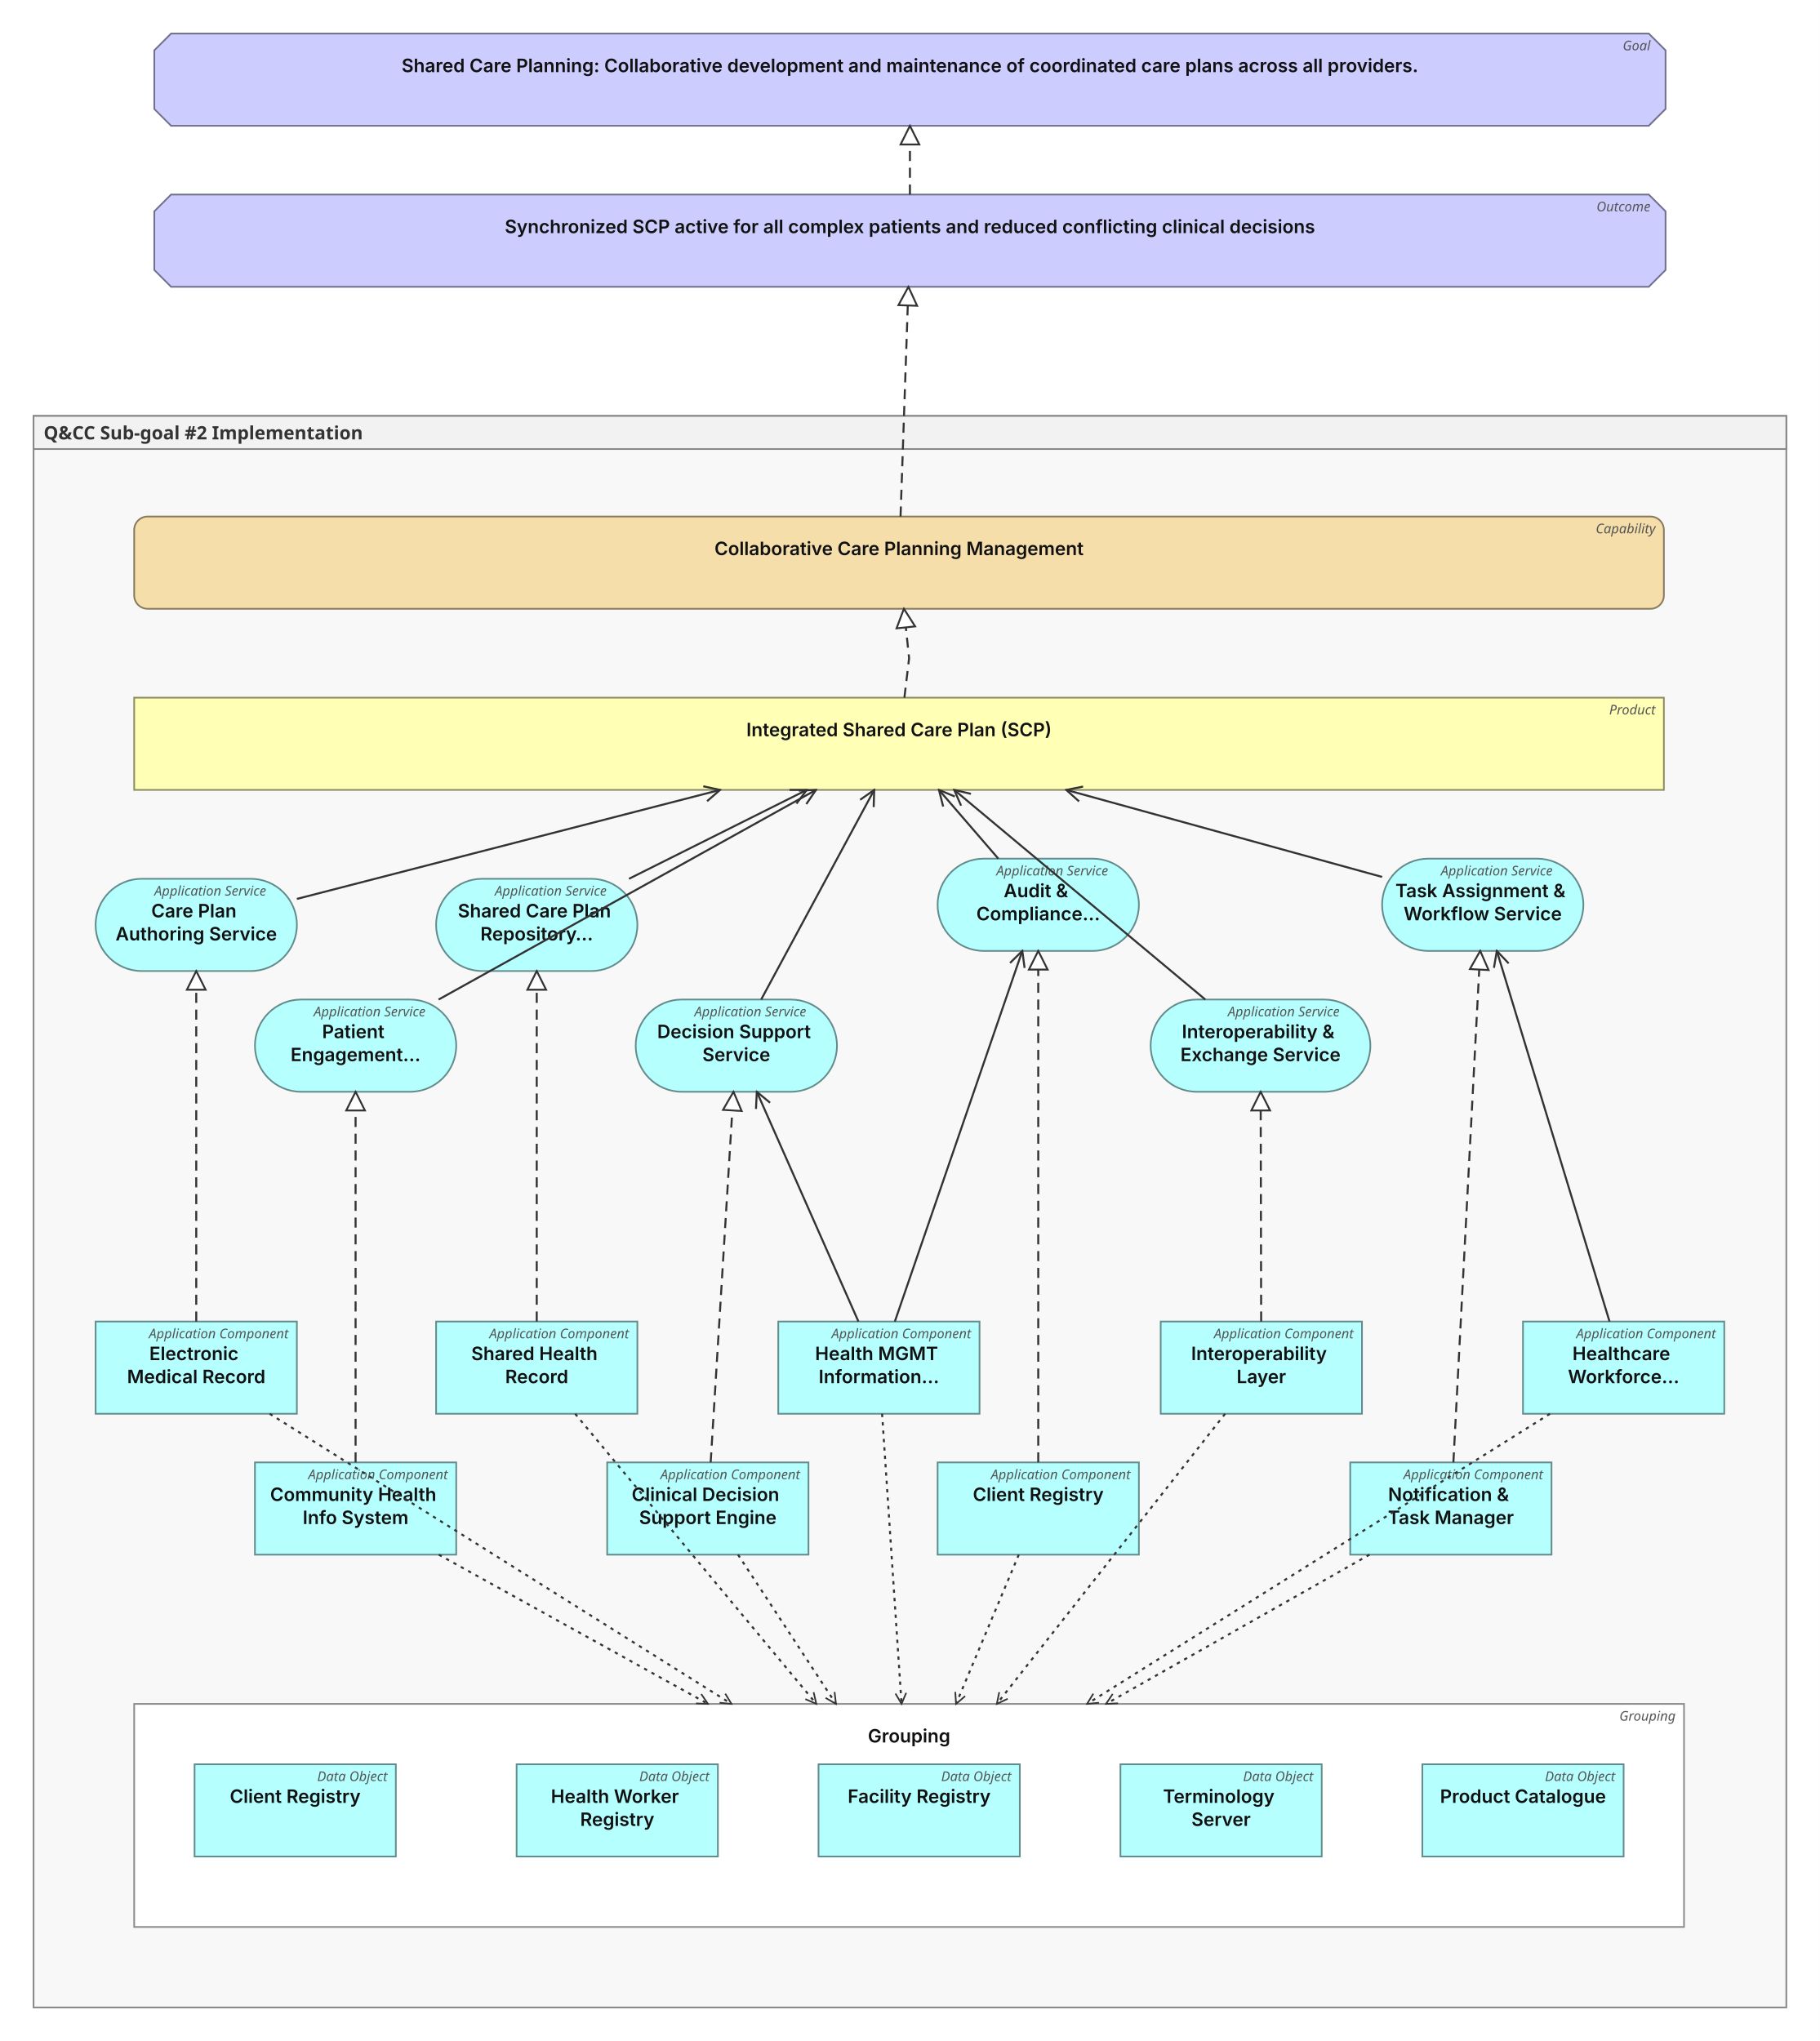
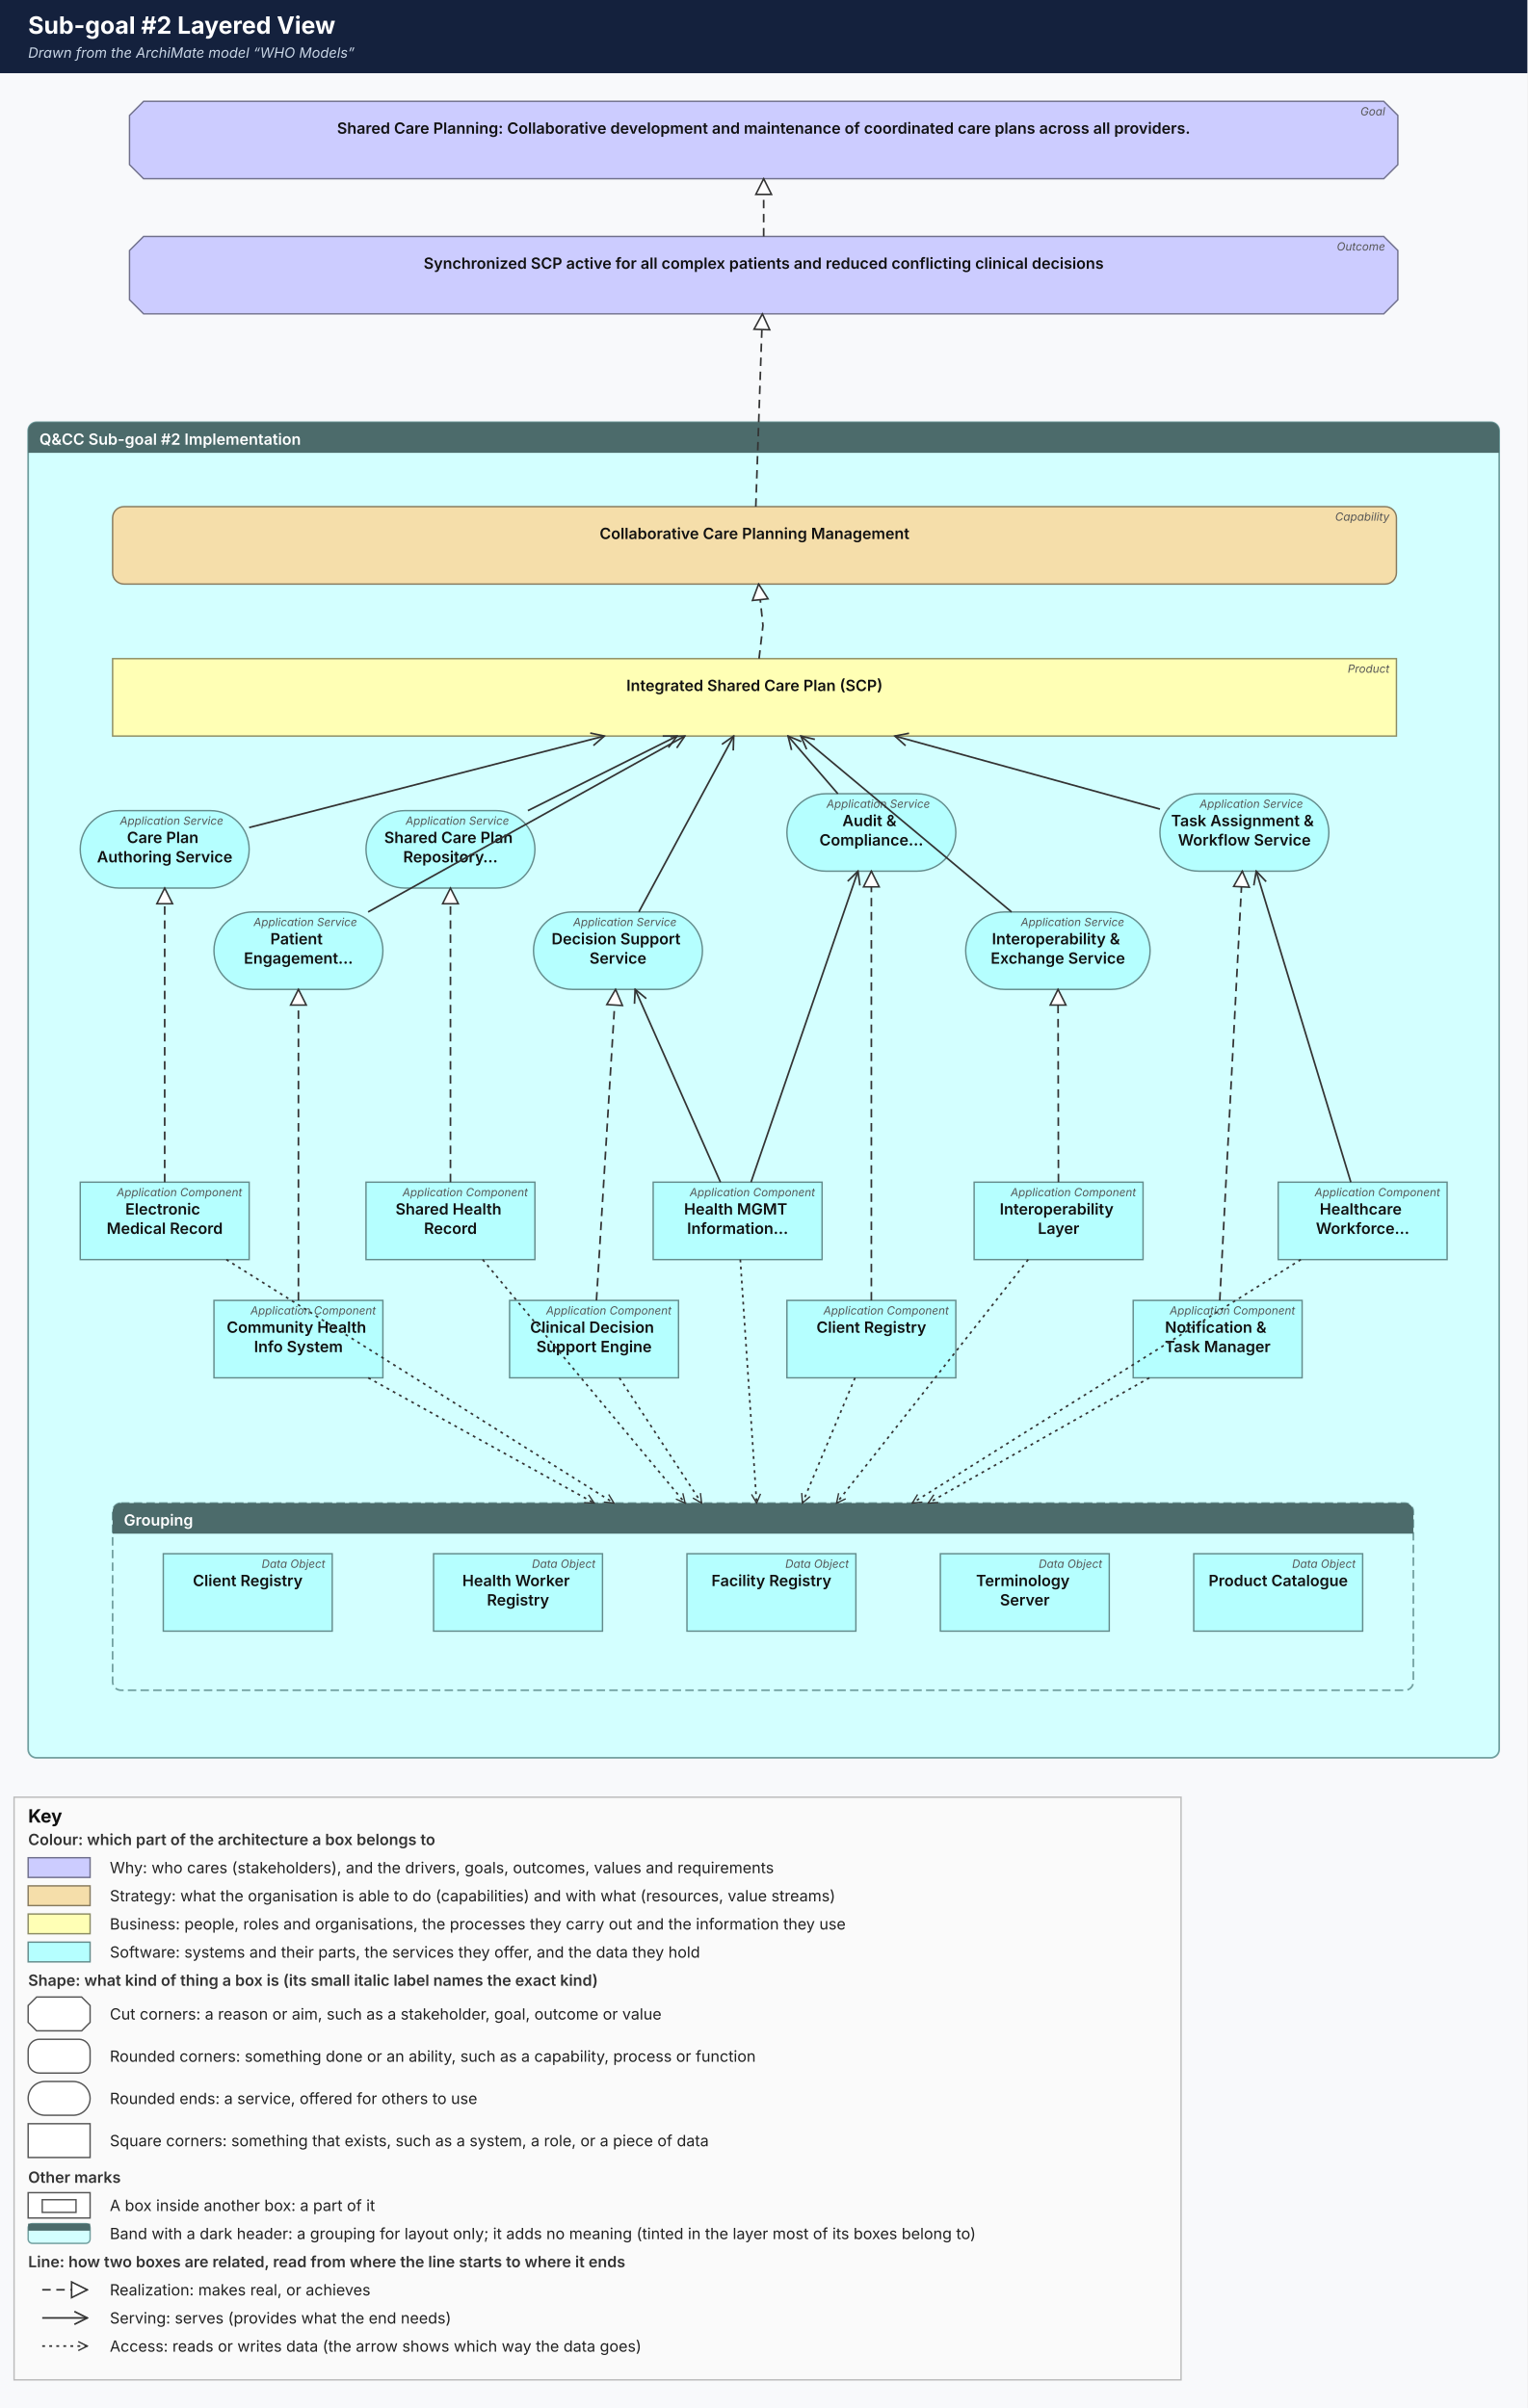
- <svg xmlns="http://www.w3.org/2000/svg" viewBox="14 19 1085 1217" width="1085" height="1217" role="img" aria-labelledby="av-title">
+ <svg xmlns="http://www.w3.org/2000/svg" viewBox="14 -33 1085 1711" width="1085" height="1711" role="img" aria-labelledby="av-title">
  <style>
- .av-name{font:600 11px system-ui,-apple-system,"Segoe UI",sans-serif;fill:#111}
- .av-type{font:italic 8px system-ui,sans-serif;fill:#555}
- .av-group{font:600 11px system-ui,sans-serif;fill:#333}
- .av-note{font:10px system-ui,sans-serif;fill:#222}
- .av-rel{font:9px system-ui,sans-serif;fill:#333;paint-order:stroke;stroke:#fff;stroke-width:3px}
+ .av-name{font:600 11px Inter, "Segoe UI", system-ui, -apple-system, Helvetica, Arial, sans-serif;fill:#111}
+ .av-type{font:italic 8px Inter, "Segoe UI", system-ui, -apple-system, Helvetica, Arial, sans-serif;fill:#555}
+ .av-group{font:600 11px Inter, "Segoe UI", system-ui, -apple-system, Helvetica, Arial, sans-serif;fill:#333}
+ .av-note{font:10px Inter, "Segoe UI", system-ui, -apple-system, Helvetica, Arial, sans-serif;fill:#222}
+ .av-key{font:11px Inter, "Segoe UI", system-ui, -apple-system, Helvetica, Arial, sans-serif;fill:#222}
+ .av-keyh{font:600 11px Inter, "Segoe UI", system-ui, -apple-system, Helvetica, Arial, sans-serif;fill:#333}
+ .av-keyt{font:700 13px Inter, "Segoe UI", system-ui, -apple-system, Helvetica, Arial, sans-serif;fill:#111}
+ .av-rel{font:9px Inter, "Segoe UI", system-ui, -apple-system, Helvetica, Arial, sans-serif;fill:#333;paint-order:stroke;stroke:#fff;stroke-width:3px}
a:hover rect,a:hover polygon,a:focus rect,a:focus polygon{stroke:#06c;stroke-width:2.5}
</style>
  <defs>
    <marker id="arrow-open" viewBox="0 0 12 12" refX="11" refY="6" markerWidth="11" markerHeight="11" orient="auto-start-reverse" markerUnits="userSpaceOnUse">
      <path d="M1 1 L11 6 L1 11" fill="none" stroke="#333" stroke-width="1.3" />
    </marker>
    <marker id="arrow-filled" viewBox="0 0 12 12" refX="11" refY="6" markerWidth="11" markerHeight="11" orient="auto-start-reverse" markerUnits="userSpaceOnUse">
      <path d="M1 1 L11 6 L1 11 Z" fill="#333" />
    </marker>
    <marker id="arrow-small" viewBox="0 0 10 10" refX="9" refY="5" markerWidth="8" markerHeight="8" orient="auto-start-reverse" markerUnits="userSpaceOnUse">
      <path d="M1 1 L9 5 L1 9" fill="none" stroke="#333" stroke-width="1.2" />
    </marker>
    <marker id="triangle-hollow" viewBox="0 0 14 14" refX="13" refY="7" markerWidth="13" markerHeight="13" orient="auto-start-reverse" markerUnits="userSpaceOnUse">
      <path d="M1 1 L13 7 L1 13 Z" fill="#fff" stroke="#333" stroke-width="1.2" />
    </marker>
    <marker id="diamond-filled" viewBox="0 0 16 10" refX="1" refY="5" markerWidth="16" markerHeight="10" orient="auto-start-reverse" markerUnits="userSpaceOnUse">
      <path d="M1 5 L8 1 L15 5 L8 9 Z" fill="#333" />
    </marker>
    <marker id="diamond-hollow" viewBox="0 0 16 10" refX="1" refY="5" markerWidth="16" markerHeight="10" orient="auto-start-reverse" markerUnits="userSpaceOnUse">
      <path d="M1 5 L8 1 L15 5 L8 9 Z" fill="#fff" stroke="#333" stroke-width="1.2" />
    </marker>
    <marker id="dot" viewBox="0 0 8 8" refX="4" refY="4" markerWidth="7" markerHeight="7" orient="auto" markerUnits="userSpaceOnUse">
      <circle cx="4" cy="4" r="3.2" fill="#333" />
    </marker>
    <pattern id="missing" width="8" height="8" patternUnits="userSpaceOnUse" patternTransform="rotate(45)">
      <rect width="8" height="8" fill="#fff" />
      <line x1="0" y1="0" x2="0" y2="8" stroke="#d33" stroke-width="2" />
    </pattern>
  </defs>
-   <rect x="14" y="19" width="1085" height="1217" fill="#fff" />
-   <a href="../../../en/dpi-h-ra/archimate/0.2.0-draft.3/elements/id-8924b4bd06954633b55d505190724da4/" target="_top">
+   <rect x="14" y="-33" width="1085" height="1711" fill="#f8f9fb" />
+   <rect x="14" y="-33" width="1085" height="52" fill="#14213d" />
+   <text x="34" y="-9" style="font:700 17px Inter, &quot;Segoe UI&quot;, system-ui, -apple-system, Helvetica, Arial, sans-serif;fill:#fff">Sub-goal #2 Layered View</text>
+   <text x="34" y="8" style="font:italic 10px Inter, &quot;Segoe UI&quot;, system-ui, -apple-system, Helvetica, Arial, sans-serif;fill:#c9d6e6">Drawn from the ArchiMate model “WHO Models”</text>
+   <a href="../../../en/dpi-h-ra/archimate/0.2.0-draft.3/elements/shared-care-planning-collaborative-development-and/" target="_top">
    <polygon points="116,39 997,39 1007,49 1007,84 997,94 116,94 106,84 106,49" fill="#ccccff" stroke="#70708c" stroke-width="1" />
    <text class="av-type" x="998" y="49" text-anchor="end">Goal</text>
    <text class="av-name" x="556.5" y="62" text-anchor="middle">
      <tspan x="556.5" dy="0">Shared Care Planning: Collaborative development and maintenance of coordinated care plans across all providers.</tspan>
    </text>
  </a>
-   <a href="../../../en/dpi-h-ra/archimate/0.2.0-draft.3/elements/id-f46344d429564a029d2abad39e14d913/" target="_top">
+   <a href="../../../en/dpi-h-ra/archimate/0.2.0-draft.3/elements/synchronized-scp-active-for-all-complex-patients-and-reduced/" target="_top">
    <polygon points="116,135 997,135 1007,145 1007,180 997,190 116,190 106,180 106,145" fill="#ccccff" stroke="#70708c" stroke-width="1" />
    <text class="av-type" x="998" y="145" text-anchor="end">Outcome</text>
    <text class="av-name" x="556.5" y="158" text-anchor="middle">
      <tspan x="556.5" dy="0">Synchronized SCP active for all complex patients and reduced conflicting clinical decisions</tspan>
    </text>
  </a>
  <g class="av-g">
-     <rect x="34" y="267" width="1045" height="949" fill="#f2f2f2" fill-opacity=".55" stroke="#888" />
-     <rect x="34" y="267" width="1045" height="19.75" fill="#f2f2f2" stroke="#888" />
-     <text class="av-group" x="40" y="281">Q&amp;CC Sub-goal #2 Implementation</text>
+     <rect x="34" y="267" width="1045" height="949" rx="6" fill="#d3ffff" stroke="#709e9e" stroke-width="1.2" />
+     <path d="M34 273 a6 6 0 0 1 6 -6 h1033 a6 6 0 0 1 6 6 v15.75 h-1045 z" fill="#4c6b6b" />
+     <text class="av-group" x="42" y="283" style="fill:#fff">Q&amp;CC Sub-goal #2 Implementation</text>
  </g>
-   <a href="../../../en/dpi-h-ra/archimate/0.2.0-draft.3/elements/id-062747daf8b145b6afce88310ccc253a/" target="_top">
+   <a href="../../../en/dpi-h-ra/archimate/0.2.0-draft.3/elements/collaborative-care-planning-management/" target="_top">
    <rect x="94" y="327" width="912" height="55" rx="8" fill="#f5deaa" stroke="#877a5e" stroke-width="1" />
    <text class="av-type" x="1001" y="337" text-anchor="end">Capability</text>
    <text class="av-name" x="550" y="350" text-anchor="middle">
      <tspan x="550" dy="0">Collaborative Care Planning Management</tspan>
    </text>
  </a>
-   <a href="../../../en/dpi-h-ra/archimate/0.2.0-draft.3/elements/id-55ce09a7348e4e8a84bc05d51d1199b1/" target="_top">
+   <a href="../../../en/dpi-h-ra/archimate/0.2.0-draft.3/elements/integrated-shared-care-plan-scp-55ce/" target="_top">
    <rect x="94" y="435" width="912" height="55" fill="#ffffb5" stroke="#8c8c64" stroke-width="1" />
    <text class="av-type" x="1001" y="445" text-anchor="end">Product</text>
    <text class="av-name" x="550" y="458" text-anchor="middle">
      <tspan x="550" dy="0">Integrated Shared Care Plan (SCP)</tspan>
    </text>
  </a>
-   <a href="../../../en/dpi-h-ra/archimate/0.2.0-draft.3/elements/id-eef4b21c7783498fb3f2c33b452cacd8/" target="_top">
-     <rect x="94" y="1035" width="924" height="133" fill="#ffffff" stroke="#8c8c8c" stroke-width="1" />
-     <text class="av-type" x="1013" y="1045" text-anchor="end">Grouping</text>
-     <text class="av-name" x="556" y="1058" text-anchor="middle">
-       <tspan x="556" dy="0">Grouping</tspan>
-     </text>
-   </a>
-   <a href="../../../en/dpi-h-ra/archimate/0.2.0-draft.3/elements/id-6ed097d462224adba61a7249494331f8/" target="_top">
+   <a href="../../../en/dpi-h-ra/archimate/0.2.0-draft.3/elements/grouping-eef4/" target="_top">
+     <rect x="94" y="1035" width="924" height="133" rx="6" fill="#d3ffff" stroke="#709e9e" stroke-width="1.2" stroke-dasharray="6 3" />
+     <path d="M94 1041 a6 6 0 0 1 6 -6 h912 a6 6 0 0 1 6 6 v15.75 h-924 z" fill="#4c6b6b" />
+     <text class="av-group" x="102" y="1051" style="fill:#fff">Grouping</text>
+   </a>
+   <a href="../../../en/dpi-h-ra/archimate/0.2.0-draft.3/elements/client-registry-6ed0/" target="_top">
    <rect x="130" y="1071" width="120" height="55" fill="#b5ffff" stroke="#648c8c" stroke-width="1" />
    <text class="av-type" x="245" y="1081" text-anchor="end">Data Object</text>
    <text class="av-name" x="190" y="1094" text-anchor="middle">
      <tspan x="190" dy="0">Client Registry</tspan>
    </text>
  </a>
-   <a href="../../../en/dpi-h-ra/archimate/0.2.0-draft.3/elements/id-ee761c679b304c5088d4e6ab6e2ce954/" target="_top">
+   <a href="../../../en/dpi-h-ra/archimate/0.2.0-draft.3/elements/health-worker-registry-ee76/" target="_top">
    <rect x="322" y="1071" width="120" height="55" fill="#b5ffff" stroke="#648c8c" stroke-width="1" />
    <text class="av-type" x="437" y="1081" text-anchor="end">Data Object</text>
    <text class="av-name" x="382" y="1094" text-anchor="middle">
      <tspan x="382" dy="0">Health Worker</tspan>
      <tspan x="382" dy="13.75">Registry</tspan>
    </text>
  </a>
-   <a href="../../../en/dpi-h-ra/archimate/0.2.0-draft.3/elements/id-80e5e48e1e7c4499be81a7dcbb2857d5/" target="_top">
+   <a href="../../../en/dpi-h-ra/archimate/0.2.0-draft.3/elements/facility-registry-80e5/" target="_top">
    <rect x="502" y="1071" width="120" height="55" fill="#b5ffff" stroke="#648c8c" stroke-width="1" />
    <text class="av-type" x="617" y="1081" text-anchor="end">Data Object</text>
    <text class="av-name" x="562" y="1094" text-anchor="middle">
      <tspan x="562" dy="0">Facility Registry</tspan>
    </text>
  </a>
-   <a href="../../../en/dpi-h-ra/archimate/0.2.0-draft.3/elements/id-c87cb1af4f2e46b79089b8f83dc960e5/" target="_top">
+   <a href="../../../en/dpi-h-ra/archimate/0.2.0-draft.3/elements/terminology-server-c87c/" target="_top">
    <rect x="682" y="1071" width="120" height="55" fill="#b5ffff" stroke="#648c8c" stroke-width="1" />
    <text class="av-type" x="797" y="1081" text-anchor="end">Data Object</text>
    <text class="av-name" x="742" y="1094" text-anchor="middle">
      <tspan x="742" dy="0">Terminology</tspan>
      <tspan x="742" dy="13.75">Server</tspan>
    </text>
  </a>
-   <a href="../../../en/dpi-h-ra/archimate/0.2.0-draft.3/elements/id-9cce6fd2c5e14f8aa421438d66c372dd/" target="_top">
+   <a href="../../../en/dpi-h-ra/archimate/0.2.0-draft.3/elements/product-catalogue-9cce/" target="_top">
    <rect x="862" y="1071" width="120" height="55" fill="#b5ffff" stroke="#648c8c" stroke-width="1" />
    <text class="av-type" x="977" y="1081" text-anchor="end">Data Object</text>
    <text class="av-name" x="922" y="1094" text-anchor="middle">
      <tspan x="922" dy="0">Product Catalogue</tspan>
    </text>
  </a>
-   <a href="../../../en/dpi-h-ra/archimate/0.2.0-draft.3/elements/id-efd1c9b0579247b5ab1a12cb521f8b24/" target="_top">
+   <a href="../../../en/dpi-h-ra/archimate/0.2.0-draft.3/elements/care-plan-authoring-service/" target="_top">
    <rect x="71" y="543" width="120" height="55" rx="27.5" fill="#b5ffff" stroke="#648c8c" stroke-width="1" />
    <text class="av-type" x="172.667" y="553" text-anchor="end">Application Service</text>
    <text class="av-name" x="131" y="566" text-anchor="middle">
      <tspan x="131" dy="0">Care Plan</tspan>
      <tspan x="131" dy="13.75">Authoring Service</tspan>
    </text>
  </a>
-   <a href="../../../en/dpi-h-ra/archimate/0.2.0-draft.3/elements/id-a0071b0bf0ae40829b380a117f45fc18/" target="_top">
+   <a href="../../../en/dpi-h-ra/archimate/0.2.0-draft.3/elements/shared-care-plan-repository-service/" target="_top">
    <rect x="274" y="543" width="120" height="55" rx="27.5" fill="#b5ffff" stroke="#648c8c" stroke-width="1" />
    <text class="av-type" x="375.667" y="553" text-anchor="end">Application Service</text>
    <text class="av-name" x="334" y="566" text-anchor="middle">
      <tspan x="334" dy="0">Shared Care Plan</tspan>
      <tspan x="334" dy="13.75">Repository…</tspan>
    </text>
  </a>
-   <a href="../../../en/dpi-h-ra/archimate/0.2.0-draft.3/elements/id-c0b27b5276ba4a6aa398e25136b638bc/" target="_top">
+   <a href="../../../en/dpi-h-ra/archimate/0.2.0-draft.3/elements/interoperability-exchange-service/" target="_top">
    <rect x="700" y="615" width="131" height="55" rx="27.5" fill="#b5ffff" stroke="#648c8c" stroke-width="1" />
    <text class="av-type" x="812.667" y="625" text-anchor="end">Application Service</text>
    <text class="av-name" x="765.5" y="638" text-anchor="middle">
      <tspan x="765.5" dy="0">Interoperability &amp;</tspan>
      <tspan x="765.5" dy="13.75">Exchange Service</tspan>
    </text>
  </a>
-   <a href="../../../en/dpi-h-ra/archimate/0.2.0-draft.3/elements/id-6cd34a50115a4baaa3187e1548e83e12/" target="_top">
+   <a href="../../../en/dpi-h-ra/archimate/0.2.0-draft.3/elements/task-assignment-workflow-service/" target="_top">
    <rect x="838" y="531" width="120" height="55" rx="27.5" fill="#b5ffff" stroke="#648c8c" stroke-width="1" />
    <text class="av-type" x="939.667" y="541" text-anchor="end">Application Service</text>
    <text class="av-name" x="898" y="554" text-anchor="middle">
      <tspan x="898" dy="0">Task Assignment &amp;</tspan>
      <tspan x="898" dy="13.75">Workflow Service</tspan>
    </text>
  </a>
-   <a href="../../../en/dpi-h-ra/archimate/0.2.0-draft.3/elements/id-fb33fa1d36aa4815ab72d7b96b5b5c51/" target="_top">
+   <a href="../../../en/dpi-h-ra/archimate/0.2.0-draft.3/elements/decision-support-service-fb33/" target="_top">
    <rect x="393" y="615" width="120" height="55" rx="27.5" fill="#b5ffff" stroke="#648c8c" stroke-width="1" />
    <text class="av-type" x="494.667" y="625" text-anchor="end">Application Service</text>
    <text class="av-name" x="453" y="638" text-anchor="middle">
      <tspan x="453" dy="0">Decision Support</tspan>
      <tspan x="453" dy="13.75">Service</tspan>
    </text>
  </a>
-   <a href="../../../en/dpi-h-ra/archimate/0.2.0-draft.3/elements/id-fdc5498673be4d83ba0b79dd8ea2f342/" target="_top">
+   <a href="../../../en/dpi-h-ra/archimate/0.2.0-draft.3/elements/patient-engagement-service/" target="_top">
    <rect x="166" y="615" width="120" height="55" rx="27.5" fill="#b5ffff" stroke="#648c8c" stroke-width="1" />
    <text class="av-type" x="267.667" y="625" text-anchor="end">Application Service</text>
    <text class="av-name" x="226" y="638" text-anchor="middle">
      <tspan x="226" dy="0">Patient</tspan>
      <tspan x="226" dy="13.75">Engagement…</tspan>
    </text>
  </a>
-   <a href="../../../en/dpi-h-ra/archimate/0.2.0-draft.3/elements/id-c69d7e0f5a98495fac57b2d30f19a2ef/" target="_top">
+   <a href="../../../en/dpi-h-ra/archimate/0.2.0-draft.3/elements/audit-compliance-service-c69d/" target="_top">
    <rect x="573" y="531" width="120" height="55" rx="27.5" fill="#b5ffff" stroke="#648c8c" stroke-width="1" />
    <text class="av-type" x="674.667" y="541" text-anchor="end">Application Service</text>
    <text class="av-name" x="633" y="554" text-anchor="middle">
      <tspan x="633" dy="0">Audit &amp;</tspan>
      <tspan x="633" dy="13.75">Compliance…</tspan>
    </text>
  </a>
-   <a href="../../../en/dpi-h-ra/archimate/0.2.0-draft.3/elements/id-b5b99172e0964bf7a44eb3cd06132d39/" target="_top">
+   <a href="../../../en/dpi-h-ra/archimate/0.2.0-draft.3/elements/interoperability-layer-b5b9/" target="_top">
    <rect x="706" y="807" width="120" height="55" fill="#b5ffff" stroke="#648c8c" stroke-width="1" />
    <text class="av-type" x="821" y="817" text-anchor="end">Application Component</text>
    <text class="av-name" x="766" y="830" text-anchor="middle">
      <tspan x="766" dy="0">Interoperability</tspan>
      <tspan x="766" dy="13.75">Layer</tspan>
    </text>
  </a>
-   <a href="../../../en/dpi-h-ra/archimate/0.2.0-draft.3/elements/id-8bd7ff5ec122439da5e1d4014ad88f6d/" target="_top">
+   <a href="../../../en/dpi-h-ra/archimate/0.2.0-draft.3/elements/electronic-medical-record-8bd7/" target="_top">
    <rect x="71" y="807" width="120" height="55" fill="#b5ffff" stroke="#648c8c" stroke-width="1" />
    <text class="av-type" x="186" y="817" text-anchor="end">Application Component</text>
    <text class="av-name" x="131" y="830" text-anchor="middle">
      <tspan x="131" dy="0">Electronic</tspan>
      <tspan x="131" dy="13.75">Medical Record</tspan>
    </text>
  </a>
-   <a href="../../../en/dpi-h-ra/archimate/0.2.0-draft.3/elements/id-3e1621810f774c69b0df7a784f230e6d/" target="_top">
+   <a href="../../../en/dpi-h-ra/archimate/0.2.0-draft.3/elements/community-health-info-system-3e16/" target="_top">
    <rect x="166" y="891" width="120" height="55" fill="#b5ffff" stroke="#648c8c" stroke-width="1" />
    <text class="av-type" x="281" y="901" text-anchor="end">Application Component</text>
    <text class="av-name" x="226" y="914" text-anchor="middle">
      <tspan x="226" dy="0">Community Health</tspan>
      <tspan x="226" dy="13.75">Info System</tspan>
    </text>
  </a>
-   <a href="../../../en/dpi-h-ra/archimate/0.2.0-draft.3/elements/id-42b1ef4fff5242aaa5f57edcbb9ec417/" target="_top">
+   <a href="../../../en/dpi-h-ra/archimate/0.2.0-draft.3/elements/clinical-decision-support-engine/" target="_top">
    <rect x="376" y="891" width="120" height="55" fill="#b5ffff" stroke="#648c8c" stroke-width="1" />
    <text class="av-type" x="491" y="901" text-anchor="end">Application Component</text>
    <text class="av-name" x="436" y="914" text-anchor="middle">
      <tspan x="436" dy="0">Clinical Decision</tspan>
      <tspan x="436" dy="13.75">Support Engine</tspan>
    </text>
  </a>
-   <a href="../../../en/dpi-h-ra/archimate/0.2.0-draft.3/elements/id-267e653313854e17aa910eef017d8446/" target="_top">
+   <a href="../../../en/dpi-h-ra/archimate/0.2.0-draft.3/elements/notification-task-manager/" target="_top">
    <rect x="819" y="891" width="120" height="55" fill="#b5ffff" stroke="#648c8c" stroke-width="1" />
    <text class="av-type" x="934" y="901" text-anchor="end">Application Component</text>
    <text class="av-name" x="879" y="914" text-anchor="middle">
      <tspan x="879" dy="0">Notification &amp;</tspan>
      <tspan x="879" dy="13.75">Task Manager</tspan>
    </text>
  </a>
-   <a href="../../../en/dpi-h-ra/archimate/0.2.0-draft.3/elements/id-10605ac9d5ed46a8a8cf211d39089011/" target="_top">
+   <a href="../../../en/dpi-h-ra/archimate/0.2.0-draft.3/elements/health-mgmt-information-service-system/" target="_top">
    <rect x="478" y="807" width="120" height="55" fill="#b5ffff" stroke="#648c8c" stroke-width="1" />
    <text class="av-type" x="593" y="817" text-anchor="end">Application Component</text>
    <text class="av-name" x="538" y="830" text-anchor="middle">
      <tspan x="538" dy="0">Health MGMT</tspan>
      <tspan x="538" dy="13.75">Information…</tspan>
    </text>
  </a>
-   <a href="../../../en/dpi-h-ra/archimate/0.2.0-draft.3/elements/id-2e44ac58a4864c6a851e32bf6d3461a3/" target="_top">
+   <a href="../../../en/dpi-h-ra/archimate/0.2.0-draft.3/elements/shared-health-record-2e44/" target="_top">
    <rect x="274" y="807" width="120" height="55" fill="#b5ffff" stroke="#648c8c" stroke-width="1" />
    <text class="av-type" x="389" y="817" text-anchor="end">Application Component</text>
    <text class="av-name" x="334" y="830" text-anchor="middle">
      <tspan x="334" dy="0">Shared Health</tspan>
      <tspan x="334" dy="13.75">Record</tspan>
    </text>
  </a>
-   <a href="../../../en/dpi-h-ra/archimate/0.2.0-draft.3/elements/id-c61b44961fa1424dba2ad1b9973e9c69/" target="_top">
+   <a href="../../../en/dpi-h-ra/archimate/0.2.0-draft.3/elements/client-registry-c61b/" target="_top">
    <rect x="573" y="891" width="120" height="55" fill="#b5ffff" stroke="#648c8c" stroke-width="1" />
    <text class="av-type" x="688" y="901" text-anchor="end">Application Component</text>
    <text class="av-name" x="633" y="914" text-anchor="middle">
      <tspan x="633" dy="0">Client Registry</tspan>
    </text>
  </a>
-   <a href="../../../en/dpi-h-ra/archimate/0.2.0-draft.3/elements/id-09d4eae5630d49e58e51a5879522b3bc/" target="_top">
+   <a href="../../../en/dpi-h-ra/archimate/0.2.0-draft.3/elements/healthcare-workforce-registry/" target="_top">
    <rect x="922" y="807" width="120" height="55" fill="#b5ffff" stroke="#648c8c" stroke-width="1" />
    <text class="av-type" x="1037" y="817" text-anchor="end">Application Component</text>
    <text class="av-name" x="982" y="830" text-anchor="middle">
      <tspan x="982" dy="0">Healthcare</tspan>
      <tspan x="982" dy="13.75">Workforce…</tspan>
    </text>
  </a>
  <a href="../../../en/dpi-h-ra/archimate/0.2.0-draft.3/relationships/id-681a1b9e5d5c4d54985531784ce0a14c/" target="_top">
    <path d="M556.5 135 L556.5 94" fill="none" stroke="#333" stroke-width="1.2" stroke-dasharray="6 4" marker-end="url(#triangle-hollow)" />
    <path d="M556.5 135 L556.5 94" fill="none" stroke="transparent" stroke-width="8" />
  </a>
  <a href="../../../en/dpi-h-ra/archimate/0.2.0-draft.3/relationships/id-26eeba7763ce4455b5f6bb809bab7471/" target="_top">
    <path d="M550.9 327 L555.6 190" fill="none" stroke="#333" stroke-width="1.2" stroke-dasharray="6 4" marker-end="url(#triangle-hollow)" />
    <path d="M550.9 327 L555.6 190" fill="none" stroke="transparent" stroke-width="8" />
  </a>
  <a href="../../../en/dpi-h-ra/archimate/0.2.0-draft.3/relationships/id-2786945746ae4e50abfe7a31f0cccf7e/" target="_top">
    <path d="M553.2 435 L556 411.5 L552.9 382" fill="none" stroke="#333" stroke-width="1.2" stroke-dasharray="6 4" marker-end="url(#triangle-hollow)" />
    <path d="M553.2 435 L556 411.5 L552.9 382" fill="none" stroke="transparent" stroke-width="8" />
  </a>
  <a href="../../../en/dpi-h-ra/archimate/0.2.0-draft.3/relationships/id-8fa6cf919a3e4158808b82614f890087/" target="_top">
    <path d="M191 555 L443.3 490" fill="none" stroke="#333" stroke-width="1.2" marker-end="url(#arrow-open)" />
    <path d="M191 555 L443.3 490" fill="none" stroke="transparent" stroke-width="8" />
  </a>
  <a href="../../../en/dpi-h-ra/archimate/0.2.0-draft.3/relationships/id-c6d1d728b64a477fa83828021b3ca68b/" target="_top">
    <path d="M389 543 L495 490" fill="none" stroke="#333" stroke-width="1.2" marker-end="url(#arrow-open)" />
    <path d="M389 543 L495 490" fill="none" stroke="transparent" stroke-width="8" />
  </a>
  <a href="../../../en/dpi-h-ra/archimate/0.2.0-draft.3/relationships/id-e88d8a17d708498881d4817b75aa74f7/" target="_top">
    <path d="M732.6 615 L582.9 490" fill="none" stroke="#333" stroke-width="1.2" marker-end="url(#arrow-open)" />
    <path d="M732.6 615 L582.9 490" fill="none" stroke="transparent" stroke-width="8" />
  </a>
  <a href="../../../en/dpi-h-ra/archimate/0.2.0-draft.3/relationships/id-a3d89a30b4ee473fa2cdddaca4c38402/" target="_top">
    <path d="M838 541.9 L649.7 490" fill="none" stroke="#333" stroke-width="1.2" marker-end="url(#arrow-open)" />
    <path d="M838 541.9 L649.7 490" fill="none" stroke="transparent" stroke-width="8" />
  </a>
  <a href="../../../en/dpi-h-ra/archimate/0.2.0-draft.3/relationships/id-492720b9136d4f1c9587b9fa2b7533e3/" target="_top">
    <path d="M467.8 615 L535.2 490" fill="none" stroke="#333" stroke-width="1.2" marker-end="url(#arrow-open)" />
    <path d="M467.8 615 L535.2 490" fill="none" stroke="transparent" stroke-width="8" />
  </a>
  <a href="../../../en/dpi-h-ra/archimate/0.2.0-draft.3/relationships/id-d48870a15ba0479093127c7e05a310ae/" target="_top">
    <path d="M275.5 615 L500.5 490" fill="none" stroke="#333" stroke-width="1.2" marker-end="url(#arrow-open)" />
    <path d="M275.5 615 L500.5 490" fill="none" stroke="transparent" stroke-width="8" />
  </a>
  <a href="../../../en/dpi-h-ra/archimate/0.2.0-draft.3/relationships/id-b72ad43cc3b04b72977b08712aaa5a3c/" target="_top">
    <path d="M609.2 531 L573.8 490" fill="none" stroke="#333" stroke-width="1.2" marker-end="url(#arrow-open)" />
    <path d="M609.2 531 L573.8 490" fill="none" stroke="transparent" stroke-width="8" />
  </a>
  <a href="../../../en/dpi-h-ra/archimate/0.2.0-draft.3/relationships/id-2f51f99f52514135879e0a5aff86ecd4/" target="_top">
    <path d="M744.4 862 L608.3 1035" fill="none" stroke="#333" stroke-width="1.2" stroke-dasharray="2 3" marker-end="url(#arrow-small)" />
    <path d="M744.4 862 L608.3 1035" fill="none" stroke="transparent" stroke-width="8" />
  </a>
  <a href="../../../en/dpi-h-ra/archimate/0.2.0-draft.3/relationships/id-df67dfa0578d44d38b4c9d7af031d593/" target="_top">
    <path d="M765.9 807 L765.6 670" fill="none" stroke="#333" stroke-width="1.2" stroke-dasharray="6 4" marker-end="url(#triangle-hollow)" />
    <path d="M765.9 807 L765.6 670" fill="none" stroke="transparent" stroke-width="8" />
  </a>
  <a href="../../../en/dpi-h-ra/archimate/0.2.0-draft.3/relationships/id-e55b8469c279492f854dee02d8c9cb22/" target="_top">
    <path d="M131 807 L131 598" fill="none" stroke="#333" stroke-width="1.2" stroke-dasharray="6 4" marker-end="url(#triangle-hollow)" />
    <path d="M131 807 L131 598" fill="none" stroke="transparent" stroke-width="8" />
  </a>
  <a href="../../../en/dpi-h-ra/archimate/0.2.0-draft.3/relationships/id-cac7fac8629f47468f39e58050d3c167/" target="_top">
    <path d="M174.8 862 L450.1 1035" fill="none" stroke="#333" stroke-width="1.2" stroke-dasharray="2 3" marker-end="url(#arrow-small)" />
    <path d="M174.8 862 L450.1 1035" fill="none" stroke="transparent" stroke-width="8" />
  </a>
  <a href="../../../en/dpi-h-ra/archimate/0.2.0-draft.3/relationships/id-7ae6fe3e010f49a8990780752e9d0ea3/" target="_top">
    <path d="M275.6 946 L436.1 1035" fill="none" stroke="#333" stroke-width="1.2" stroke-dasharray="2 3" marker-end="url(#arrow-small)" />
    <path d="M275.6 946 L436.1 1035" fill="none" stroke="transparent" stroke-width="8" />
  </a>
  <a href="../../../en/dpi-h-ra/archimate/0.2.0-draft.3/relationships/id-d92846461a824b66bea7da486f74d6c9/" target="_top">
    <path d="M226 891 L226 670" fill="none" stroke="#333" stroke-width="1.2" stroke-dasharray="6 4" marker-end="url(#triangle-hollow)" />
    <path d="M226 891 L226 670" fill="none" stroke="transparent" stroke-width="8" />
  </a>
  <a href="../../../en/dpi-h-ra/archimate/0.2.0-draft.3/relationships/id-9b69bff2b83d4164b91d47e31f1e09b9/" target="_top">
    <path d="M454 946 L512.4 1035" fill="none" stroke="#333" stroke-width="1.2" stroke-dasharray="2 3" marker-end="url(#arrow-small)" />
    <path d="M454 946 L512.4 1035" fill="none" stroke="transparent" stroke-width="8" />
  </a>
  <a href="../../../en/dpi-h-ra/archimate/0.2.0-draft.3/relationships/id-29928dfe12e24d5fa2c26efae3863573/" target="_top">
    <path d="M437.7 891 L451.3 670" fill="none" stroke="#333" stroke-width="1.2" stroke-dasharray="6 4" marker-end="url(#triangle-hollow)" />
    <path d="M437.7 891 L451.3 670" fill="none" stroke="transparent" stroke-width="8" />
  </a>
  <a href="../../../en/dpi-h-ra/archimate/0.2.0-draft.3/relationships/id-da301116d17341f29420fd7446d56d94/" target="_top">
    <path d="M880.5 891 L896.5 586" fill="none" stroke="#333" stroke-width="1.2" stroke-dasharray="6 4" marker-end="url(#triangle-hollow)" />
    <path d="M880.5 891 L896.5 586" fill="none" stroke="transparent" stroke-width="8" />
  </a>
  <a href="../../../en/dpi-h-ra/archimate/0.2.0-draft.3/relationships/id-9c47acccbe5f4d828b9d7ec1606bcf2d/" target="_top">
    <path d="M830.5 946 L673.4 1035" fill="none" stroke="#333" stroke-width="1.2" stroke-dasharray="2 3" marker-end="url(#arrow-small)" />
    <path d="M830.5 946 L673.4 1035" fill="none" stroke="transparent" stroke-width="8" />
  </a>
  <a href="../../../en/dpi-h-ra/archimate/0.2.0-draft.3/relationships/id-e299cc702c444feb8a27b98ffaefc489/" target="_top">
    <path d="M539.9 862 L551.5 1035" fill="none" stroke="#333" stroke-width="1.2" stroke-dasharray="2 3" marker-end="url(#arrow-small)" />
    <path d="M539.9 862 L551.5 1035" fill="none" stroke="transparent" stroke-width="8" />
  </a>
  <a href="../../../en/dpi-h-ra/archimate/0.2.0-draft.3/relationships/id-da5694edf15e43e6afb44c1e8188df02/" target="_top">
    <path d="M525.8 807 L465.2 670" fill="none" stroke="#333" stroke-width="1.2" marker-end="url(#arrow-open)" />
    <path d="M525.8 807 L465.2 670" fill="none" stroke="transparent" stroke-width="8" />
  </a>
  <a href="../../../en/dpi-h-ra/archimate/0.2.0-draft.3/relationships/id-c8208ca773684b77aa76a0ba2a5d3ffe/" target="_top">
    <path d="M547.5 807 L623.5 586" fill="none" stroke="#333" stroke-width="1.2" marker-end="url(#arrow-open)" />
    <path d="M547.5 807 L623.5 586" fill="none" stroke="transparent" stroke-width="8" />
  </a>
  <a href="../../../en/dpi-h-ra/archimate/0.2.0-draft.3/relationships/id-3a51ea259c8b424e9275658a24b41b23/" target="_top">
    <path d="M334 807 L334 598" fill="none" stroke="#333" stroke-width="1.2" stroke-dasharray="6 4" marker-end="url(#triangle-hollow)" />
    <path d="M334 807 L334 598" fill="none" stroke="transparent" stroke-width="8" />
  </a>
  <a href="../../../en/dpi-h-ra/archimate/0.2.0-draft.3/relationships/id-b3c43f8c9cef411296ab9e21f305a671/" target="_top">
    <path d="M356.9 862 L500.7 1035" fill="none" stroke="#333" stroke-width="1.2" stroke-dasharray="2 3" marker-end="url(#arrow-small)" />
    <path d="M356.9 862 L500.7 1035" fill="none" stroke="transparent" stroke-width="8" />
  </a>
  <a href="../../../en/dpi-h-ra/archimate/0.2.0-draft.3/relationships/id-863b554ed61743849230fb57a93fa164/" target="_top">
    <path d="M633 891 L633 586" fill="none" stroke="#333" stroke-width="1.2" stroke-dasharray="6 4" marker-end="url(#triangle-hollow)" />
    <path d="M633 891 L633 586" fill="none" stroke="transparent" stroke-width="8" />
  </a>
  <a href="../../../en/dpi-h-ra/archimate/0.2.0-draft.3/relationships/id-81389f5b18af49a18eb216d9850f2f33/" target="_top">
    <path d="M621.4 946 L584 1035" fill="none" stroke="#333" stroke-width="1.2" stroke-dasharray="2 3" marker-end="url(#arrow-small)" />
    <path d="M621.4 946 L584 1035" fill="none" stroke="transparent" stroke-width="8" />
  </a>
  <a href="../../../en/dpi-h-ra/archimate/0.2.0-draft.3/relationships/id-7416d7ef7ad54998bf505c59cb6548f4/" target="_top">
    <path d="M938.1 862 L662.1 1035" fill="none" stroke="#333" stroke-width="1.2" stroke-dasharray="2 3" marker-end="url(#arrow-small)" />
    <path d="M938.1 862 L662.1 1035" fill="none" stroke="transparent" stroke-width="8" />
  </a>
  <a href="../../../en/dpi-h-ra/archimate/0.2.0-draft.3/relationships/id-f8f8178aecb548aea4b05aa603ebefad/" target="_top">
    <path d="M973.6 807 L906.4 586" fill="none" stroke="#333" stroke-width="1.2" marker-end="url(#arrow-open)" />
    <path d="M973.6 807 L906.4 586" fill="none" stroke="transparent" stroke-width="8" />
  </a>
+   <g class="av-legend">
+     <rect x="24" y="1244" width="829" height="414" fill="#fafafa" stroke="#bbb" />
+     <text class="av-keyt" x="34" y="1262">Key</text>
+     <text class="av-keyh" x="34" y="1278">Colour: which part of the architecture a box belongs to</text>
+     <rect x="34" y="1287" width="44" height="14" fill="#ccccff" stroke="#70708c" />
+     <text class="av-key" x="92" y="1298">Why: who cares (stakeholders), and the drivers, goals, outcomes, values and requirements</text>
+     <rect x="34" y="1307" width="44" height="14" fill="#f5deaa" stroke="#877a5e" />
+     <text class="av-key" x="92" y="1318">Strategy: what the organisation is able to do (capabilities) and with what (resources, value streams)</text>
+     <rect x="34" y="1327" width="44" height="14" fill="#ffffb5" stroke="#8c8c64" />
+     <text class="av-key" x="92" y="1338">Business: people, roles and organisations, the processes they carry out and the information they use</text>
+     <rect x="34" y="1347" width="44" height="14" fill="#b5ffff" stroke="#648c8c" />
+     <text class="av-key" x="92" y="1358">Software: systems and their parts, the services they offer, and the data they hold</text>
+     <text class="av-keyh" x="34" y="1378">Shape: what kind of thing a box is (its small italic label names the exact kind)</text>
+     <polygon points="40,1386 72,1386 78,1392 78,1404 72,1410 40,1410 34,1404 34,1392" fill="#fff" stroke="#555" />
+     <text class="av-key" x="92" y="1402">Cut corners: a reason or aim, such as a stakeholder, goal, outcome or value</text>
+     <rect x="34" y="1416" width="44" height="24" rx="8" fill="#fff" stroke="#555" />
+     <text class="av-key" x="92" y="1432">Rounded corners: something done or an ability, such as a capability, process or function</text>
+     <rect x="34" y="1446" width="44" height="24" rx="12" fill="#fff" stroke="#555" />
+     <text class="av-key" x="92" y="1462">Rounded ends: a service, offered for others to use</text>
+     <rect x="34" y="1476" width="44" height="24" fill="#fff" stroke="#555" />
+     <text class="av-key" x="92" y="1492">Square corners: something that exists, such as a system, a role, or a piece of data</text>
+     <text class="av-keyh" x="34" y="1518">Other marks</text>
+     <rect x="34" y="1525" width="44" height="18" fill="#fff" stroke="#555" />
+     <rect x="44" y="1530" width="24" height="9" fill="#fff" stroke="#555" />
+     <text class="av-key" x="92" y="1538">A box inside another box: a part of it</text>
+     <rect x="34" y="1547" width="44" height="14" rx="3" fill="#d3ffff" stroke="#709e9e" />
+     <rect x="34" y="1547" width="44" height="5" fill="#4c6b6b" />
+     <text class="av-key" x="92" y="1558">Band with a dark header: a grouping for layout only; it adds no meaning (tinted in the layer most of its boxes belong to)</text>
+     <text class="av-keyh" x="34" y="1578">Line: how two boxes are related, read from where the line starts to where it ends</text>
+     <path d="M44 1594 L76 1594" fill="none" stroke="#333" stroke-width="1.2" stroke-dasharray="6 4" marker-end="url(#triangle-hollow)" />
+     <text class="av-key" x="92" y="1598">Realization: makes real, or achieves</text>
+     <path d="M44 1614 L76 1614" fill="none" stroke="#333" stroke-width="1.2" marker-end="url(#arrow-open)" />
+     <text class="av-key" x="92" y="1618">Serving: serves (provides what the end needs)</text>
+     <path d="M44 1634 L76 1634" fill="none" stroke="#333" stroke-width="1.2" stroke-dasharray="2 3" marker-end="url(#arrow-small)" />
+     <text class="av-key" x="92" y="1638">Access: reads or writes data (the arrow shows which way the data goes)</text>
+   </g>
</svg>
